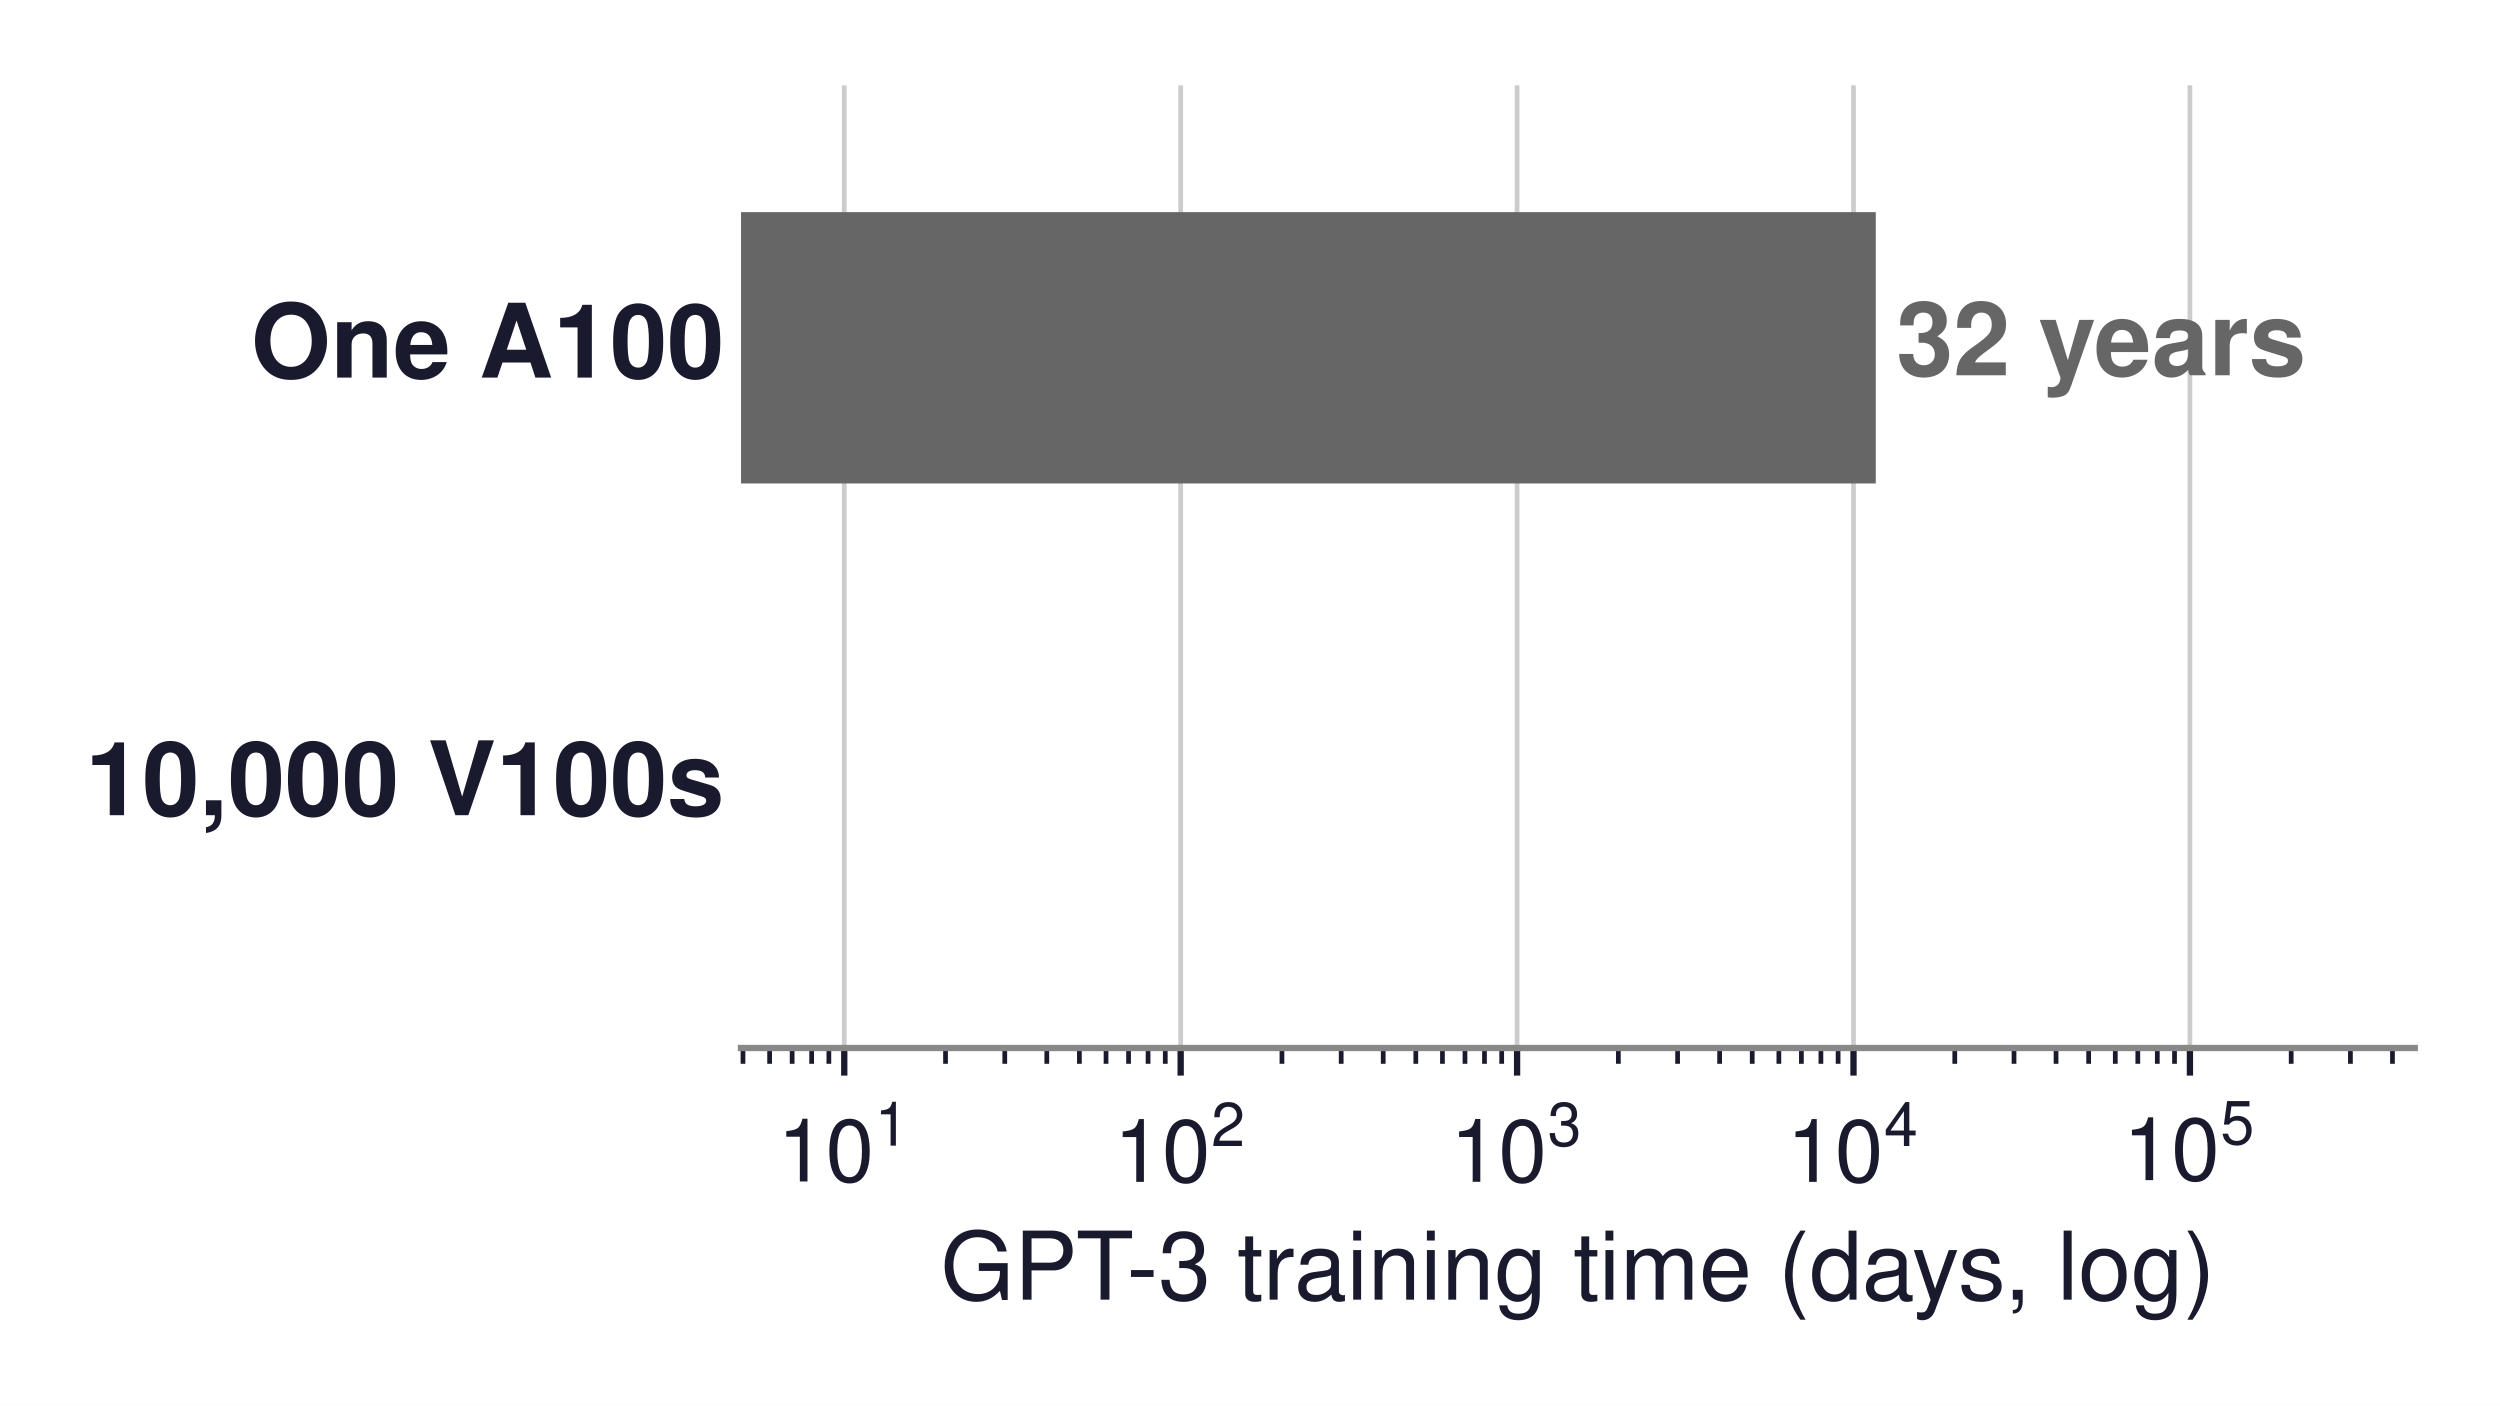
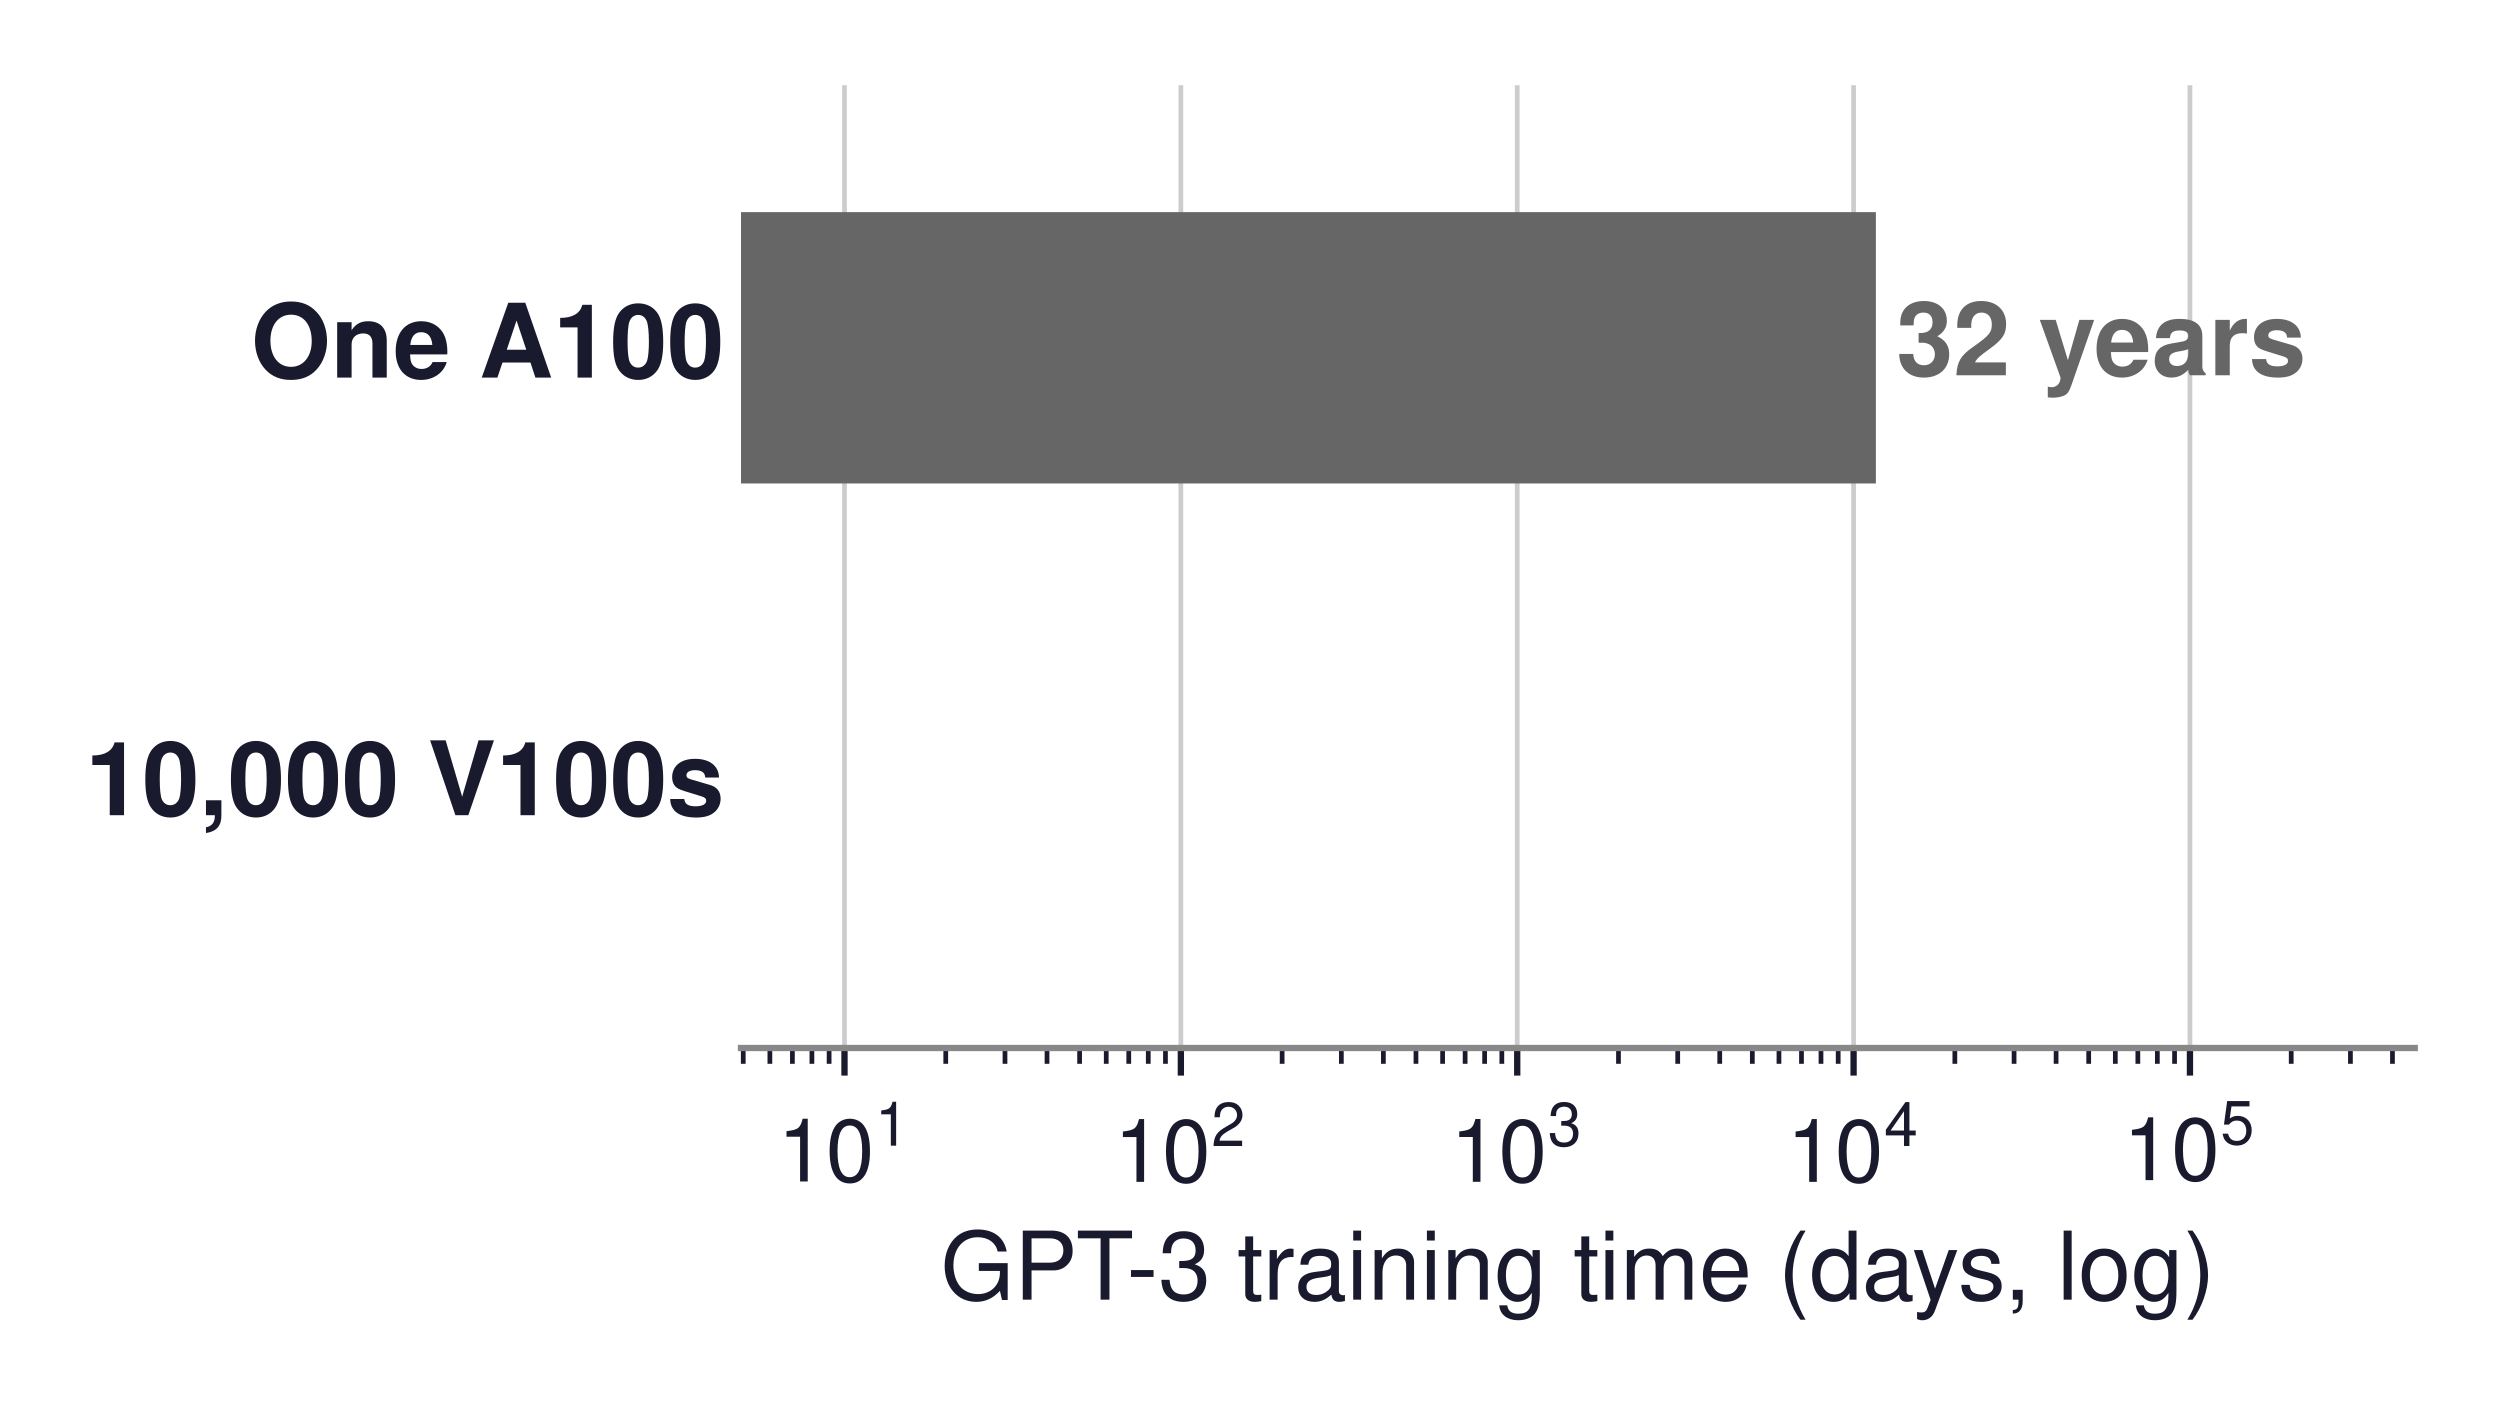
<svg xmlns="http://www.w3.org/2000/svg" xmlns:xlink="http://www.w3.org/1999/xlink" width="316.718pt" height="178.102pt" viewBox="0 0 316.718 178.102" version="1.1">
  <defs>
    <style type="text/css">*{stroke-linejoin: round; stroke-linecap: butt}</style>
  </defs>
  <g id="figure_1">
    <g id="patch_1">
      <path d="M 0 178.102  L 316.718 178.102  L 316.718 0  L 0 0  z " style="fill: #ffffff" />
    </g>
    <g id="axes_1">
      <g id="patch_2">
        <path d="M 93.878 132.768  L 305.918 132.768  L 305.918 10.8  L 93.878 10.8  z " style="fill: #ffffff" />
      </g>
      <g id="matplotlib.axis_1">
        <g id="xtick_1">
          <g id="line2d_1">
-             <path d="M 106.956 132.768  L 106.956 10.8  " clip-path="url(#pb19f1428ef)" style="fill: none; stroke: #cccccc; stroke-width: 0.6; stroke-linecap: square" />
+             <path d="M 106.987 132.768  L 106.987 10.8  " clip-path="url(#pd9016563bd)" style="fill: none; stroke: #cccccc; stroke-width: 0.6; stroke-linecap: square" />
          </g>
          <g id="line2d_2">
            <defs>
-               <path id="m448f90c088" d="M 0 0  L 0 3.5  " style="stroke: #1a1a2e; stroke-width: 0.8" />
+               <path id="m8d32cb5285" d="M 0 0  L 0 3.5  " style="stroke: #1a1a2e; stroke-width: 0.8" />
            </defs>
            <g>
-               <use xlink:href="#m448f90c088" x="106.956" y="132.768" style="fill: #1a1a2e; stroke: #1a1a2e; stroke-width: 0.8" />
+               <use xlink:href="#m8d32cb5285" x="106.987" y="132.768" style="fill: #1a1a2e; stroke: #1a1a2e; stroke-width: 0.8" />
            </g>
          </g>
          <g id="text_1">
-             <g style="fill: #1a1a2e" transform="translate(98.48614 149.778)">
+             <g style="fill: #1a1a2e" transform="translate(98.51734 149.778)">
              <text>
                <tspan x="0" y="-0.098" style="font-size: 11px; font-family: 'Helvetica'; fill: #1a1a2e">1</tspan>
                <tspan x="6.118" y="-0.098" style="font-size: 11px; font-family: 'Helvetica'; fill: #1a1a2e">0</tspan>
                <tspan x="12.341" y="-4.641" style="font-size: 7.7px; font-family: 'Helvetica'; fill: #1a1a2e">1</tspan>
              </text>
            </g>
          </g>
        </g>
        <g id="xtick_2">
          <g id="line2d_3">
-             <path d="M 149.576 132.768  L 149.576 10.8  " clip-path="url(#pb19f1428ef)" style="fill: none; stroke: #cccccc; stroke-width: 0.6; stroke-linecap: square" />
+             <path d="M 149.6 132.768  L 149.6 10.8  " clip-path="url(#pd9016563bd)" style="fill: none; stroke: #cccccc; stroke-width: 0.6; stroke-linecap: square" />
          </g>
          <g id="line2d_4">
            <g>
-               <use xlink:href="#m448f90c088" x="149.576" y="132.768" style="fill: #1a1a2e; stroke: #1a1a2e; stroke-width: 0.8" />
+               <use xlink:href="#m8d32cb5285" x="149.6" y="132.768" style="fill: #1a1a2e; stroke: #1a1a2e; stroke-width: 0.8" />
            </g>
          </g>
          <g id="text_2">
-             <g style="fill: #1a1a2e" transform="translate(141.1058 149.778)">
+             <g style="fill: #1a1a2e" transform="translate(141.1302 149.778)">
              <text>
                <tspan x="0" y="-0.054" style="font-size: 11px; font-family: 'Helvetica'; fill: #1a1a2e">1</tspan>
                <tspan x="6.118" y="-0.054" style="font-size: 11px; font-family: 'Helvetica'; fill: #1a1a2e">0</tspan>
                <tspan x="12.341" y="-4.597" style="font-size: 7.7px; font-family: 'Helvetica'; fill: #1a1a2e">2</tspan>
              </text>
            </g>
          </g>
        </g>
        <g id="xtick_3">
          <g id="line2d_5">
-             <path d="M 192.195 132.768  L 192.195 10.8  " clip-path="url(#pb19f1428ef)" style="fill: none; stroke: #cccccc; stroke-width: 0.6; stroke-linecap: square" />
+             <path d="M 192.213 132.768  L 192.213 10.8  " clip-path="url(#pd9016563bd)" style="fill: none; stroke: #cccccc; stroke-width: 0.6; stroke-linecap: square" />
          </g>
          <g id="line2d_6">
            <g>
-               <use xlink:href="#m448f90c088" x="192.195" y="132.768" style="fill: #1a1a2e; stroke: #1a1a2e; stroke-width: 0.8" />
+               <use xlink:href="#m8d32cb5285" x="192.213" y="132.768" style="fill: #1a1a2e; stroke: #1a1a2e; stroke-width: 0.8" />
            </g>
          </g>
          <g id="text_3">
-             <g style="fill: #1a1a2e" transform="translate(183.7254 149.778)">
+             <g style="fill: #1a1a2e" transform="translate(183.7431 149.778)">
              <text>
                <tspan x="0" y="-0.065" style="font-size: 11px; font-family: 'Helvetica'; fill: #1a1a2e">1</tspan>
                <tspan x="6.118" y="-0.065" style="font-size: 11px; font-family: 'Helvetica'; fill: #1a1a2e">0</tspan>
                <tspan x="12.341" y="-4.608" style="font-size: 7.7px; font-family: 'Helvetica'; fill: #1a1a2e">3</tspan>
              </text>
            </g>
          </g>
        </g>
        <g id="xtick_4">
          <g id="line2d_7">
-             <path d="M 234.815 132.768  L 234.815 10.8  " clip-path="url(#pb19f1428ef)" style="fill: none; stroke: #cccccc; stroke-width: 0.6; stroke-linecap: square" />
+             <path d="M 234.826 132.768  L 234.826 10.8  " clip-path="url(#pd9016563bd)" style="fill: none; stroke: #cccccc; stroke-width: 0.6; stroke-linecap: square" />
          </g>
          <g id="line2d_8">
            <g>
-               <use xlink:href="#m448f90c088" x="234.815" y="132.768" style="fill: #1a1a2e; stroke: #1a1a2e; stroke-width: 0.8" />
+               <use xlink:href="#m8d32cb5285" x="234.826" y="132.768" style="fill: #1a1a2e; stroke: #1a1a2e; stroke-width: 0.8" />
            </g>
          </g>
          <g id="text_4">
-             <g style="fill: #1a1a2e" transform="translate(226.3451 149.778)">
+             <g style="fill: #1a1a2e" transform="translate(226.3559 149.778)">
              <text>
                <tspan x="0" y="-0.054" style="font-size: 11px; font-family: 'Helvetica'; fill: #1a1a2e">1</tspan>
                <tspan x="6.118" y="-0.054" style="font-size: 11px; font-family: 'Helvetica'; fill: #1a1a2e">0</tspan>
                <tspan x="12.341" y="-4.597" style="font-size: 7.7px; font-family: 'Helvetica'; fill: #1a1a2e">4</tspan>
              </text>
            </g>
          </g>
        </g>
        <g id="xtick_5">
          <g id="line2d_9">
-             <path d="M 277.435 132.768  L 277.435 10.8  " clip-path="url(#pb19f1428ef)" style="fill: none; stroke: #cccccc; stroke-width: 0.6; stroke-linecap: square" />
+             <path d="M 277.439 132.768  L 277.439 10.8  " clip-path="url(#pd9016563bd)" style="fill: none; stroke: #cccccc; stroke-width: 0.6; stroke-linecap: square" />
          </g>
          <g id="line2d_10">
            <g>
-               <use xlink:href="#m448f90c088" x="277.435" y="132.768" style="fill: #1a1a2e; stroke: #1a1a2e; stroke-width: 0.8" />
+               <use xlink:href="#m8d32cb5285" x="277.439" y="132.768" style="fill: #1a1a2e; stroke: #1a1a2e; stroke-width: 0.8" />
            </g>
          </g>
          <g id="text_5">
-             <g style="fill: #1a1a2e" transform="translate(268.9647 149.668)">
+             <g style="fill: #1a1a2e" transform="translate(268.9688 149.668)">
              <text>
                <tspan x="0" y="-0.163" style="font-size: 11px; font-family: 'Helvetica'; fill: #1a1a2e">1</tspan>
                <tspan x="6.118" y="-0.163" style="font-size: 11px; font-family: 'Helvetica'; fill: #1a1a2e">0</tspan>
                <tspan x="12.341" y="-4.706" style="font-size: 7.7px; font-family: 'Helvetica'; fill: #1a1a2e">5</tspan>
              </text>
            </g>
          </g>
        </g>
        <g id="xtick_6">
          <g id="line2d_11">
            <defs>
-               <path id="m3e01c050e0" d="M 0 0  L 0 2  " style="stroke: #1a1a2e; stroke-width: 0.6" />
+               <path id="m62355477a6" d="M 0 0  L 0 2  " style="stroke: #1a1a2e; stroke-width: 0.6" />
            </defs>
            <g>
-               <use xlink:href="#m3e01c050e0" x="94.126" y="132.768" style="fill: #1a1a2e; stroke: #1a1a2e; stroke-width: 0.6" />
+               <use xlink:href="#m62355477a6" x="94.16" y="132.768" style="fill: #1a1a2e; stroke: #1a1a2e; stroke-width: 0.6" />
            </g>
          </g>
        </g>
        <g id="xtick_7">
          <g id="line2d_12">
            <g>
-               <use xlink:href="#m3e01c050e0" x="97.501" y="132.768" style="fill: #1a1a2e; stroke: #1a1a2e; stroke-width: 0.6" />
+               <use xlink:href="#m62355477a6" x="97.534" y="132.768" style="fill: #1a1a2e; stroke: #1a1a2e; stroke-width: 0.6" />
            </g>
          </g>
        </g>
        <g id="xtick_8">
          <g id="line2d_13">
            <g>
-               <use xlink:href="#m3e01c050e0" x="100.354" y="132.768" style="fill: #1a1a2e; stroke: #1a1a2e; stroke-width: 0.6" />
+               <use xlink:href="#m62355477a6" x="100.387" y="132.768" style="fill: #1a1a2e; stroke: #1a1a2e; stroke-width: 0.6" />
            </g>
          </g>
        </g>
        <g id="xtick_9">
          <g id="line2d_14">
            <g>
-               <use xlink:href="#m3e01c050e0" x="102.826" y="132.768" style="fill: #1a1a2e; stroke: #1a1a2e; stroke-width: 0.6" />
+               <use xlink:href="#m62355477a6" x="102.858" y="132.768" style="fill: #1a1a2e; stroke: #1a1a2e; stroke-width: 0.6" />
            </g>
          </g>
        </g>
        <g id="xtick_10">
          <g id="line2d_15">
            <g>
-               <use xlink:href="#m3e01c050e0" x="105.006" y="132.768" style="fill: #1a1a2e; stroke: #1a1a2e; stroke-width: 0.6" />
+               <use xlink:href="#m62355477a6" x="105.037" y="132.768" style="fill: #1a1a2e; stroke: #1a1a2e; stroke-width: 0.6" />
            </g>
          </g>
        </g>
        <g id="xtick_11">
          <g id="line2d_16">
            <g>
-               <use xlink:href="#m3e01c050e0" x="119.786" y="132.768" style="fill: #1a1a2e; stroke: #1a1a2e; stroke-width: 0.6" />
+               <use xlink:href="#m62355477a6" x="119.815" y="132.768" style="fill: #1a1a2e; stroke: #1a1a2e; stroke-width: 0.6" />
            </g>
          </g>
        </g>
        <g id="xtick_12">
          <g id="line2d_17">
            <g>
-               <use xlink:href="#m3e01c050e0" x="127.291" y="132.768" style="fill: #1a1a2e; stroke: #1a1a2e; stroke-width: 0.6" />
+               <use xlink:href="#m62355477a6" x="127.319" y="132.768" style="fill: #1a1a2e; stroke: #1a1a2e; stroke-width: 0.6" />
            </g>
          </g>
        </g>
        <g id="xtick_13">
          <g id="line2d_18">
            <g>
-               <use xlink:href="#m3e01c050e0" x="132.616" y="132.768" style="fill: #1a1a2e; stroke: #1a1a2e; stroke-width: 0.6" />
+               <use xlink:href="#m62355477a6" x="132.643" y="132.768" style="fill: #1a1a2e; stroke: #1a1a2e; stroke-width: 0.6" />
            </g>
          </g>
        </g>
        <g id="xtick_14">
          <g id="line2d_19">
            <g>
-               <use xlink:href="#m3e01c050e0" x="136.746" y="132.768" style="fill: #1a1a2e; stroke: #1a1a2e; stroke-width: 0.6" />
+               <use xlink:href="#m62355477a6" x="136.772" y="132.768" style="fill: #1a1a2e; stroke: #1a1a2e; stroke-width: 0.6" />
            </g>
          </g>
        </g>
        <g id="xtick_15">
          <g id="line2d_20">
            <g>
-               <use xlink:href="#m3e01c050e0" x="140.121" y="132.768" style="fill: #1a1a2e; stroke: #1a1a2e; stroke-width: 0.6" />
+               <use xlink:href="#m62355477a6" x="140.147" y="132.768" style="fill: #1a1a2e; stroke: #1a1a2e; stroke-width: 0.6" />
            </g>
          </g>
        </g>
        <g id="xtick_16">
          <g id="line2d_21">
            <g>
-               <use xlink:href="#m3e01c050e0" x="142.974" y="132.768" style="fill: #1a1a2e; stroke: #1a1a2e; stroke-width: 0.6" />
+               <use xlink:href="#m62355477a6" x="142.999" y="132.768" style="fill: #1a1a2e; stroke: #1a1a2e; stroke-width: 0.6" />
            </g>
          </g>
        </g>
        <g id="xtick_17">
          <g id="line2d_22">
            <g>
-               <use xlink:href="#m3e01c050e0" x="145.446" y="132.768" style="fill: #1a1a2e; stroke: #1a1a2e; stroke-width: 0.6" />
+               <use xlink:href="#m62355477a6" x="145.471" y="132.768" style="fill: #1a1a2e; stroke: #1a1a2e; stroke-width: 0.6" />
            </g>
          </g>
        </g>
        <g id="xtick_18">
          <g id="line2d_23">
            <g>
-               <use xlink:href="#m3e01c050e0" x="147.626" y="132.768" style="fill: #1a1a2e; stroke: #1a1a2e; stroke-width: 0.6" />
+               <use xlink:href="#m62355477a6" x="147.65" y="132.768" style="fill: #1a1a2e; stroke: #1a1a2e; stroke-width: 0.6" />
            </g>
          </g>
        </g>
        <g id="xtick_19">
          <g id="line2d_24">
            <g>
-               <use xlink:href="#m3e01c050e0" x="162.406" y="132.768" style="fill: #1a1a2e; stroke: #1a1a2e; stroke-width: 0.6" />
+               <use xlink:href="#m62355477a6" x="162.428" y="132.768" style="fill: #1a1a2e; stroke: #1a1a2e; stroke-width: 0.6" />
            </g>
          </g>
        </g>
        <g id="xtick_20">
          <g id="line2d_25">
            <g>
-               <use xlink:href="#m3e01c050e0" x="169.911" y="132.768" style="fill: #1a1a2e; stroke: #1a1a2e; stroke-width: 0.6" />
+               <use xlink:href="#m62355477a6" x="169.932" y="132.768" style="fill: #1a1a2e; stroke: #1a1a2e; stroke-width: 0.6" />
            </g>
          </g>
        </g>
        <g id="xtick_21">
          <g id="line2d_26">
            <g>
-               <use xlink:href="#m3e01c050e0" x="175.235" y="132.768" style="fill: #1a1a2e; stroke: #1a1a2e; stroke-width: 0.6" />
+               <use xlink:href="#m62355477a6" x="175.256" y="132.768" style="fill: #1a1a2e; stroke: #1a1a2e; stroke-width: 0.6" />
            </g>
          </g>
        </g>
        <g id="xtick_22">
          <g id="line2d_27">
            <g>
-               <use xlink:href="#m3e01c050e0" x="179.366" y="132.768" style="fill: #1a1a2e; stroke: #1a1a2e; stroke-width: 0.6" />
+               <use xlink:href="#m62355477a6" x="179.385" y="132.768" style="fill: #1a1a2e; stroke: #1a1a2e; stroke-width: 0.6" />
            </g>
          </g>
        </g>
        <g id="xtick_23">
          <g id="line2d_28">
            <g>
-               <use xlink:href="#m3e01c050e0" x="182.74" y="132.768" style="fill: #1a1a2e; stroke: #1a1a2e; stroke-width: 0.6" />
+               <use xlink:href="#m62355477a6" x="182.759" y="132.768" style="fill: #1a1a2e; stroke: #1a1a2e; stroke-width: 0.6" />
            </g>
          </g>
        </g>
        <g id="xtick_24">
          <g id="line2d_29">
            <g>
-               <use xlink:href="#m3e01c050e0" x="185.594" y="132.768" style="fill: #1a1a2e; stroke: #1a1a2e; stroke-width: 0.6" />
+               <use xlink:href="#m62355477a6" x="185.612" y="132.768" style="fill: #1a1a2e; stroke: #1a1a2e; stroke-width: 0.6" />
            </g>
          </g>
        </g>
        <g id="xtick_25">
          <g id="line2d_30">
            <g>
-               <use xlink:href="#m3e01c050e0" x="188.065" y="132.768" style="fill: #1a1a2e; stroke: #1a1a2e; stroke-width: 0.6" />
+               <use xlink:href="#m62355477a6" x="188.083" y="132.768" style="fill: #1a1a2e; stroke: #1a1a2e; stroke-width: 0.6" />
            </g>
          </g>
        </g>
        <g id="xtick_26">
          <g id="line2d_31">
            <g>
-               <use xlink:href="#m3e01c050e0" x="190.245" y="132.768" style="fill: #1a1a2e; stroke: #1a1a2e; stroke-width: 0.6" />
+               <use xlink:href="#m62355477a6" x="190.263" y="132.768" style="fill: #1a1a2e; stroke: #1a1a2e; stroke-width: 0.6" />
            </g>
          </g>
        </g>
        <g id="xtick_27">
          <g id="line2d_32">
            <g>
-               <use xlink:href="#m3e01c050e0" x="205.025" y="132.768" style="fill: #1a1a2e; stroke: #1a1a2e; stroke-width: 0.6" />
+               <use xlink:href="#m62355477a6" x="205.041" y="132.768" style="fill: #1a1a2e; stroke: #1a1a2e; stroke-width: 0.6" />
            </g>
          </g>
        </g>
        <g id="xtick_28">
          <g id="line2d_33">
            <g>
-               <use xlink:href="#m3e01c050e0" x="212.53" y="132.768" style="fill: #1a1a2e; stroke: #1a1a2e; stroke-width: 0.6" />
+               <use xlink:href="#m62355477a6" x="212.545" y="132.768" style="fill: #1a1a2e; stroke: #1a1a2e; stroke-width: 0.6" />
            </g>
          </g>
        </g>
        <g id="xtick_29">
          <g id="line2d_34">
            <g>
-               <use xlink:href="#m3e01c050e0" x="217.855" y="132.768" style="fill: #1a1a2e; stroke: #1a1a2e; stroke-width: 0.6" />
+               <use xlink:href="#m62355477a6" x="217.869" y="132.768" style="fill: #1a1a2e; stroke: #1a1a2e; stroke-width: 0.6" />
            </g>
          </g>
        </g>
        <g id="xtick_30">
          <g id="line2d_35">
            <g>
-               <use xlink:href="#m3e01c050e0" x="221.985" y="132.768" style="fill: #1a1a2e; stroke: #1a1a2e; stroke-width: 0.6" />
+               <use xlink:href="#m62355477a6" x="221.998" y="132.768" style="fill: #1a1a2e; stroke: #1a1a2e; stroke-width: 0.6" />
            </g>
          </g>
        </g>
        <g id="xtick_31">
          <g id="line2d_36">
            <g>
-               <use xlink:href="#m3e01c050e0" x="225.36" y="132.768" style="fill: #1a1a2e; stroke: #1a1a2e; stroke-width: 0.6" />
+               <use xlink:href="#m62355477a6" x="225.372" y="132.768" style="fill: #1a1a2e; stroke: #1a1a2e; stroke-width: 0.6" />
            </g>
          </g>
        </g>
        <g id="xtick_32">
          <g id="line2d_37">
            <g>
-               <use xlink:href="#m3e01c050e0" x="228.213" y="132.768" style="fill: #1a1a2e; stroke: #1a1a2e; stroke-width: 0.6" />
+               <use xlink:href="#m62355477a6" x="228.225" y="132.768" style="fill: #1a1a2e; stroke: #1a1a2e; stroke-width: 0.6" />
            </g>
          </g>
        </g>
        <g id="xtick_33">
          <g id="line2d_38">
            <g>
-               <use xlink:href="#m3e01c050e0" x="230.685" y="132.768" style="fill: #1a1a2e; stroke: #1a1a2e; stroke-width: 0.6" />
+               <use xlink:href="#m62355477a6" x="230.696" y="132.768" style="fill: #1a1a2e; stroke: #1a1a2e; stroke-width: 0.6" />
            </g>
          </g>
        </g>
        <g id="xtick_34">
          <g id="line2d_39">
            <g>
-               <use xlink:href="#m3e01c050e0" x="232.865" y="132.768" style="fill: #1a1a2e; stroke: #1a1a2e; stroke-width: 0.6" />
+               <use xlink:href="#m62355477a6" x="232.876" y="132.768" style="fill: #1a1a2e; stroke: #1a1a2e; stroke-width: 0.6" />
            </g>
          </g>
        </g>
        <g id="xtick_35">
          <g id="line2d_40">
            <g>
-               <use xlink:href="#m3e01c050e0" x="247.645" y="132.768" style="fill: #1a1a2e; stroke: #1a1a2e; stroke-width: 0.6" />
+               <use xlink:href="#m62355477a6" x="247.654" y="132.768" style="fill: #1a1a2e; stroke: #1a1a2e; stroke-width: 0.6" />
            </g>
          </g>
        </g>
        <g id="xtick_36">
          <g id="line2d_41">
            <g>
-               <use xlink:href="#m3e01c050e0" x="255.15" y="132.768" style="fill: #1a1a2e; stroke: #1a1a2e; stroke-width: 0.6" />
+               <use xlink:href="#m62355477a6" x="255.157" y="132.768" style="fill: #1a1a2e; stroke: #1a1a2e; stroke-width: 0.6" />
            </g>
          </g>
        </g>
        <g id="xtick_37">
          <g id="line2d_42">
            <g>
-               <use xlink:href="#m3e01c050e0" x="260.475" y="132.768" style="fill: #1a1a2e; stroke: #1a1a2e; stroke-width: 0.6" />
+               <use xlink:href="#m62355477a6" x="260.481" y="132.768" style="fill: #1a1a2e; stroke: #1a1a2e; stroke-width: 0.6" />
            </g>
          </g>
        </g>
        <g id="xtick_38">
          <g id="line2d_43">
            <g>
-               <use xlink:href="#m3e01c050e0" x="264.605" y="132.768" style="fill: #1a1a2e; stroke: #1a1a2e; stroke-width: 0.6" />
+               <use xlink:href="#m62355477a6" x="264.611" y="132.768" style="fill: #1a1a2e; stroke: #1a1a2e; stroke-width: 0.6" />
            </g>
          </g>
        </g>
        <g id="xtick_39">
          <g id="line2d_44">
            <g>
-               <use xlink:href="#m3e01c050e0" x="267.98" y="132.768" style="fill: #1a1a2e; stroke: #1a1a2e; stroke-width: 0.6" />
+               <use xlink:href="#m62355477a6" x="267.985" y="132.768" style="fill: #1a1a2e; stroke: #1a1a2e; stroke-width: 0.6" />
            </g>
          </g>
        </g>
        <g id="xtick_40">
          <g id="line2d_45">
            <g>
-               <use xlink:href="#m3e01c050e0" x="270.833" y="132.768" style="fill: #1a1a2e; stroke: #1a1a2e; stroke-width: 0.6" />
+               <use xlink:href="#m62355477a6" x="270.838" y="132.768" style="fill: #1a1a2e; stroke: #1a1a2e; stroke-width: 0.6" />
            </g>
          </g>
        </g>
        <g id="xtick_41">
          <g id="line2d_46">
            <g>
-               <use xlink:href="#m3e01c050e0" x="273.304" y="132.768" style="fill: #1a1a2e; stroke: #1a1a2e; stroke-width: 0.6" />
+               <use xlink:href="#m62355477a6" x="273.309" y="132.768" style="fill: #1a1a2e; stroke: #1a1a2e; stroke-width: 0.6" />
            </g>
          </g>
        </g>
        <g id="xtick_42">
          <g id="line2d_47">
            <g>
-               <use xlink:href="#m3e01c050e0" x="275.485" y="132.768" style="fill: #1a1a2e; stroke: #1a1a2e; stroke-width: 0.6" />
+               <use xlink:href="#m62355477a6" x="275.489" y="132.768" style="fill: #1a1a2e; stroke: #1a1a2e; stroke-width: 0.6" />
            </g>
          </g>
        </g>
        <g id="xtick_43">
          <g id="line2d_48">
            <g>
-               <use xlink:href="#m3e01c050e0" x="290.264" y="132.768" style="fill: #1a1a2e; stroke: #1a1a2e; stroke-width: 0.6" />
+               <use xlink:href="#m62355477a6" x="290.267" y="132.768" style="fill: #1a1a2e; stroke: #1a1a2e; stroke-width: 0.6" />
            </g>
          </g>
        </g>
        <g id="xtick_44">
          <g id="line2d_49">
            <g>
-               <use xlink:href="#m3e01c050e0" x="297.769" y="132.768" style="fill: #1a1a2e; stroke: #1a1a2e; stroke-width: 0.6" />
+               <use xlink:href="#m62355477a6" x="297.77" y="132.768" style="fill: #1a1a2e; stroke: #1a1a2e; stroke-width: 0.6" />
            </g>
          </g>
        </g>
        <g id="xtick_45">
          <g id="line2d_50">
            <g>
-               <use xlink:href="#m3e01c050e0" x="303.094" y="132.768" style="fill: #1a1a2e; stroke: #1a1a2e; stroke-width: 0.6" />
+               <use xlink:href="#m62355477a6" x="303.094" y="132.768" style="fill: #1a1a2e; stroke: #1a1a2e; stroke-width: 0.6" />
            </g>
          </g>
        </g>
        <g id="text_6">
          <text style="font-size: 12px; font-family: 'Helvetica', 'Arial', 'DejaVu Sans', sans-serif; text-anchor: middle; fill: #1a1a2e" x="199.898" y="164.647" transform="rotate(-0 199.8979 164.6471)">GPT-3 training time (days, log)</text>
        </g>
      </g>
      <g id="matplotlib.axis_2" />
      <g id="patch_3">
-         <path d="M -42555.305 61.25  L 237.639 61.25  L 237.639 26.878  L -42555.305 26.878  z " clip-path="url(#pb19f1428ef)" style="fill: #666666" />
+         <path d="M -42548.493 61.25  L 237.65 61.25  L 237.65 26.878  L -42548.493 26.878  z " clip-path="url(#pd9016563bd)" style="fill: #666666" />
      </g>
      <g id="patch_4">
-         <path clip-path="url(#pb19f1428ef)" style="fill: none; opacity: 0" />
+         <path clip-path="url(#pd9016563bd)" style="fill: none; opacity: 0" />
      </g>
      <g id="patch_5">
        <path d="M 93.878 132.768  L 305.918 132.768  " style="fill: none; stroke: #888888; stroke-width: 0.8; stroke-linejoin: miter; stroke-linecap: square" />
      </g>
      <g id="text_7">
        <text style="font-weight: 700; font-size: 13px; font-family: 'Helvetica', 'Arial', 'DejaVu Sans', sans-serif; text-anchor: end; fill: #1a1a2e" x="91.757" y="47.835" transform="rotate(-0 91.7575 47.83451)">One A100</text>
      </g>
      <g id="text_8">
-         <text style="font-weight: 700; font-size: 13px; font-family: 'Helvetica', 'Arial', 'DejaVu Sans', sans-serif; text-anchor: start; fill: #666666" x="240.226" y="47.539" transform="rotate(-0 240.2256 47.53947)">32 years</text>
+         <text style="font-weight: 700; font-size: 13px; font-family: 'Helvetica', 'Arial', 'DejaVu Sans', sans-serif; text-anchor: start; fill: #666666" x="240.236" y="47.539" transform="rotate(-0 240.236 47.53947)">32 years</text>
      </g>
      <g id="text_9">
        <text style="font-weight: 700; font-size: 13px; font-family: 'Helvetica', 'Arial', 'DejaVu Sans', sans-serif; text-anchor: end; fill: #1a1a2e" x="91.757" y="103.275" transform="rotate(-0 91.7575 103.2745)">10,000 V100s</text>
      </g>
      <g id="text_10">
-         <text style="font-weight: 700; font-size: 13px; font-family: 'Helvetica', 'Arial', 'DejaVu Sans', sans-serif; text-anchor: start; fill: #006395; opacity: 0" x="116.8" y="102.979" transform="rotate(-0 116.7996 102.9795)">15 days</text>
+         <text style="font-weight: 700; font-size: 13px; font-family: 'Helvetica', 'Arial', 'DejaVu Sans', sans-serif; text-anchor: start; fill: #006395; opacity: 0" x="116.796" y="102.979" transform="rotate(-0 116.7959 102.9795)">15 days</text>
      </g>
    </g>
  </g>
  <defs>
-     <clipPath id="pb19f1428ef">
+     <clipPath id="pd9016563bd">
      <rect x="93.878" y="10.8" width="212.04" height="121.968" />
    </clipPath>
  </defs>
</svg>
